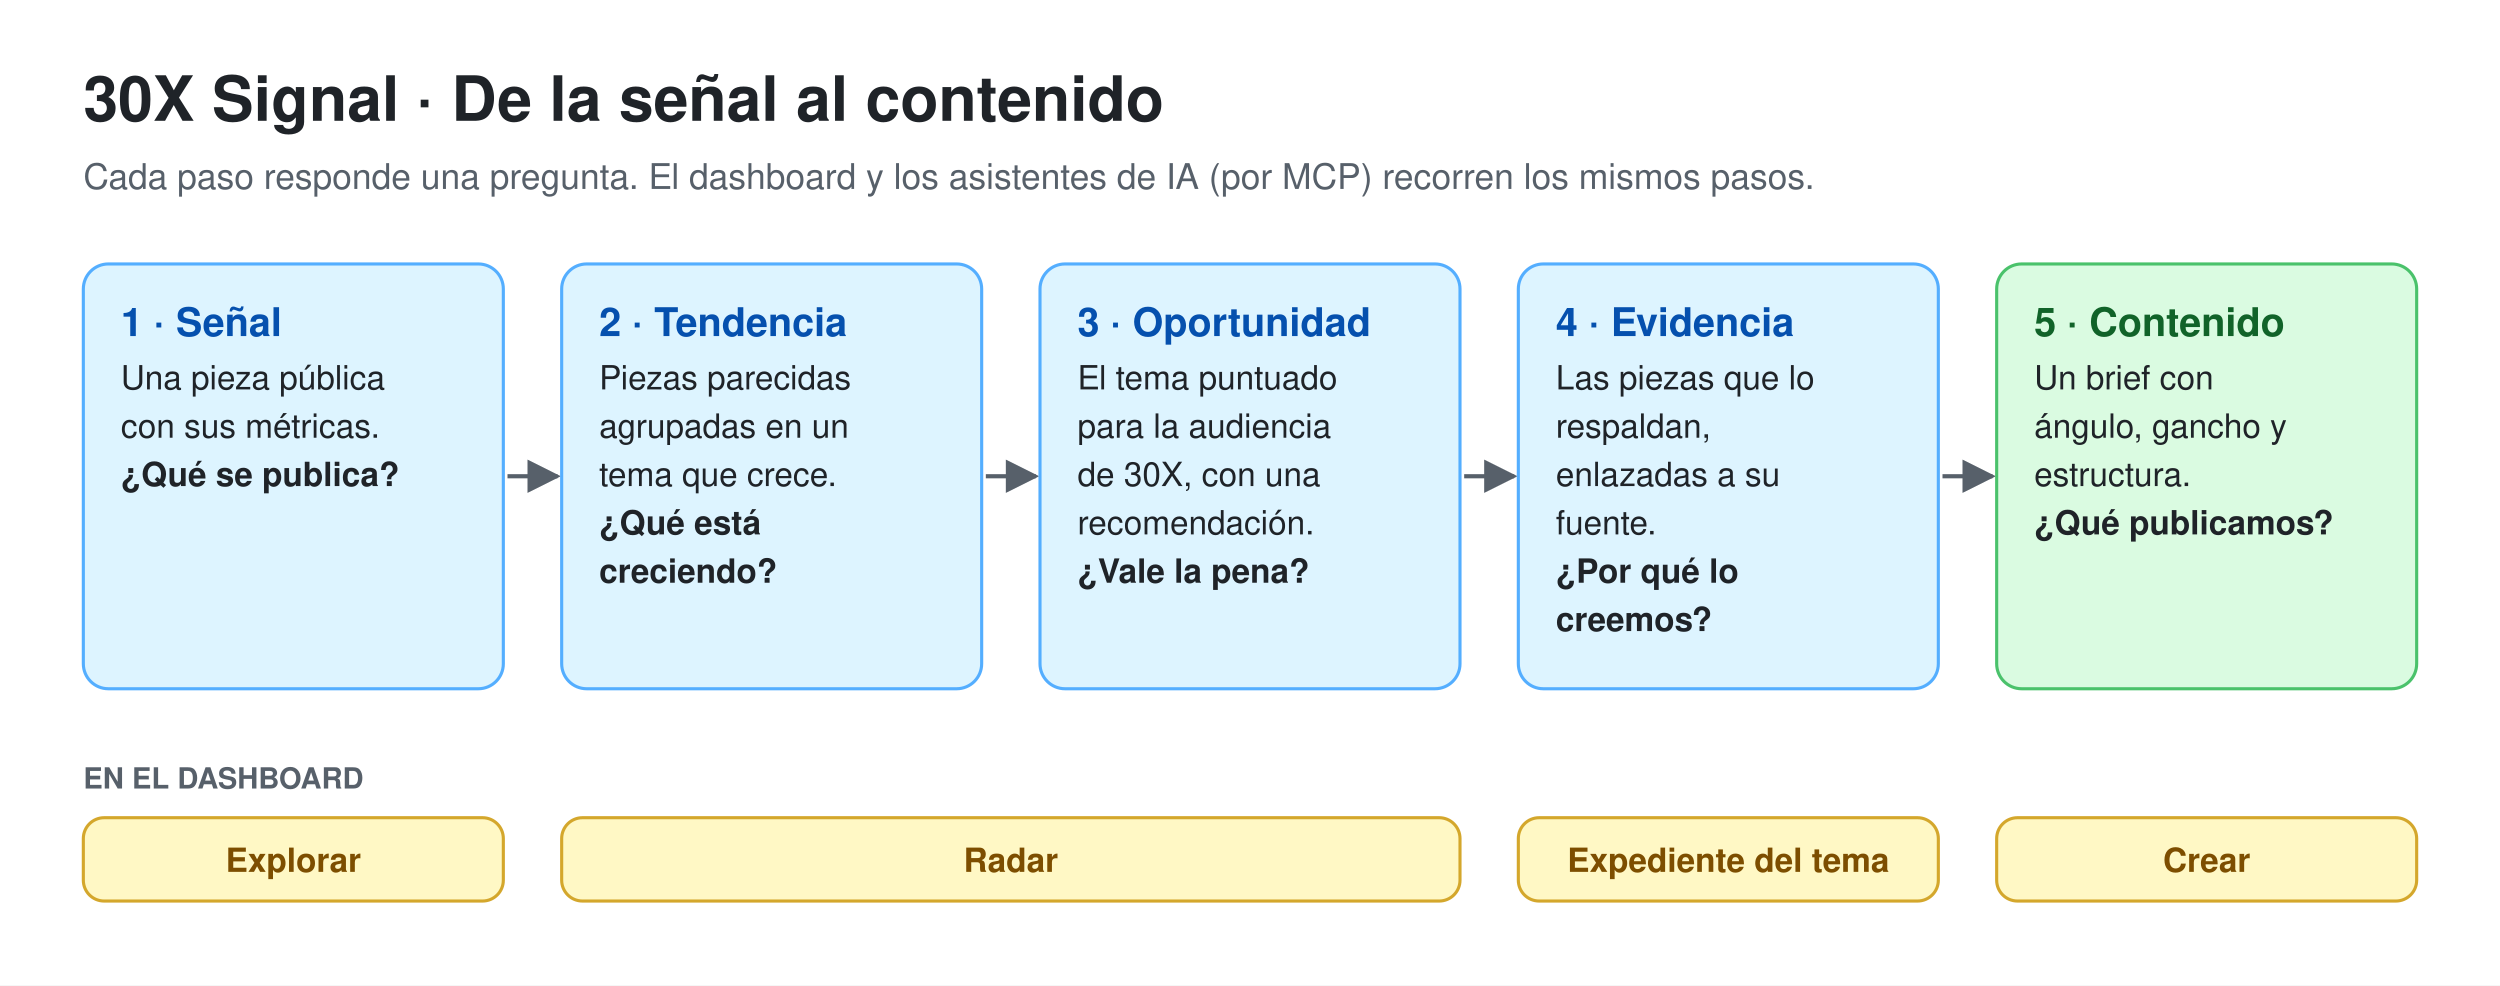
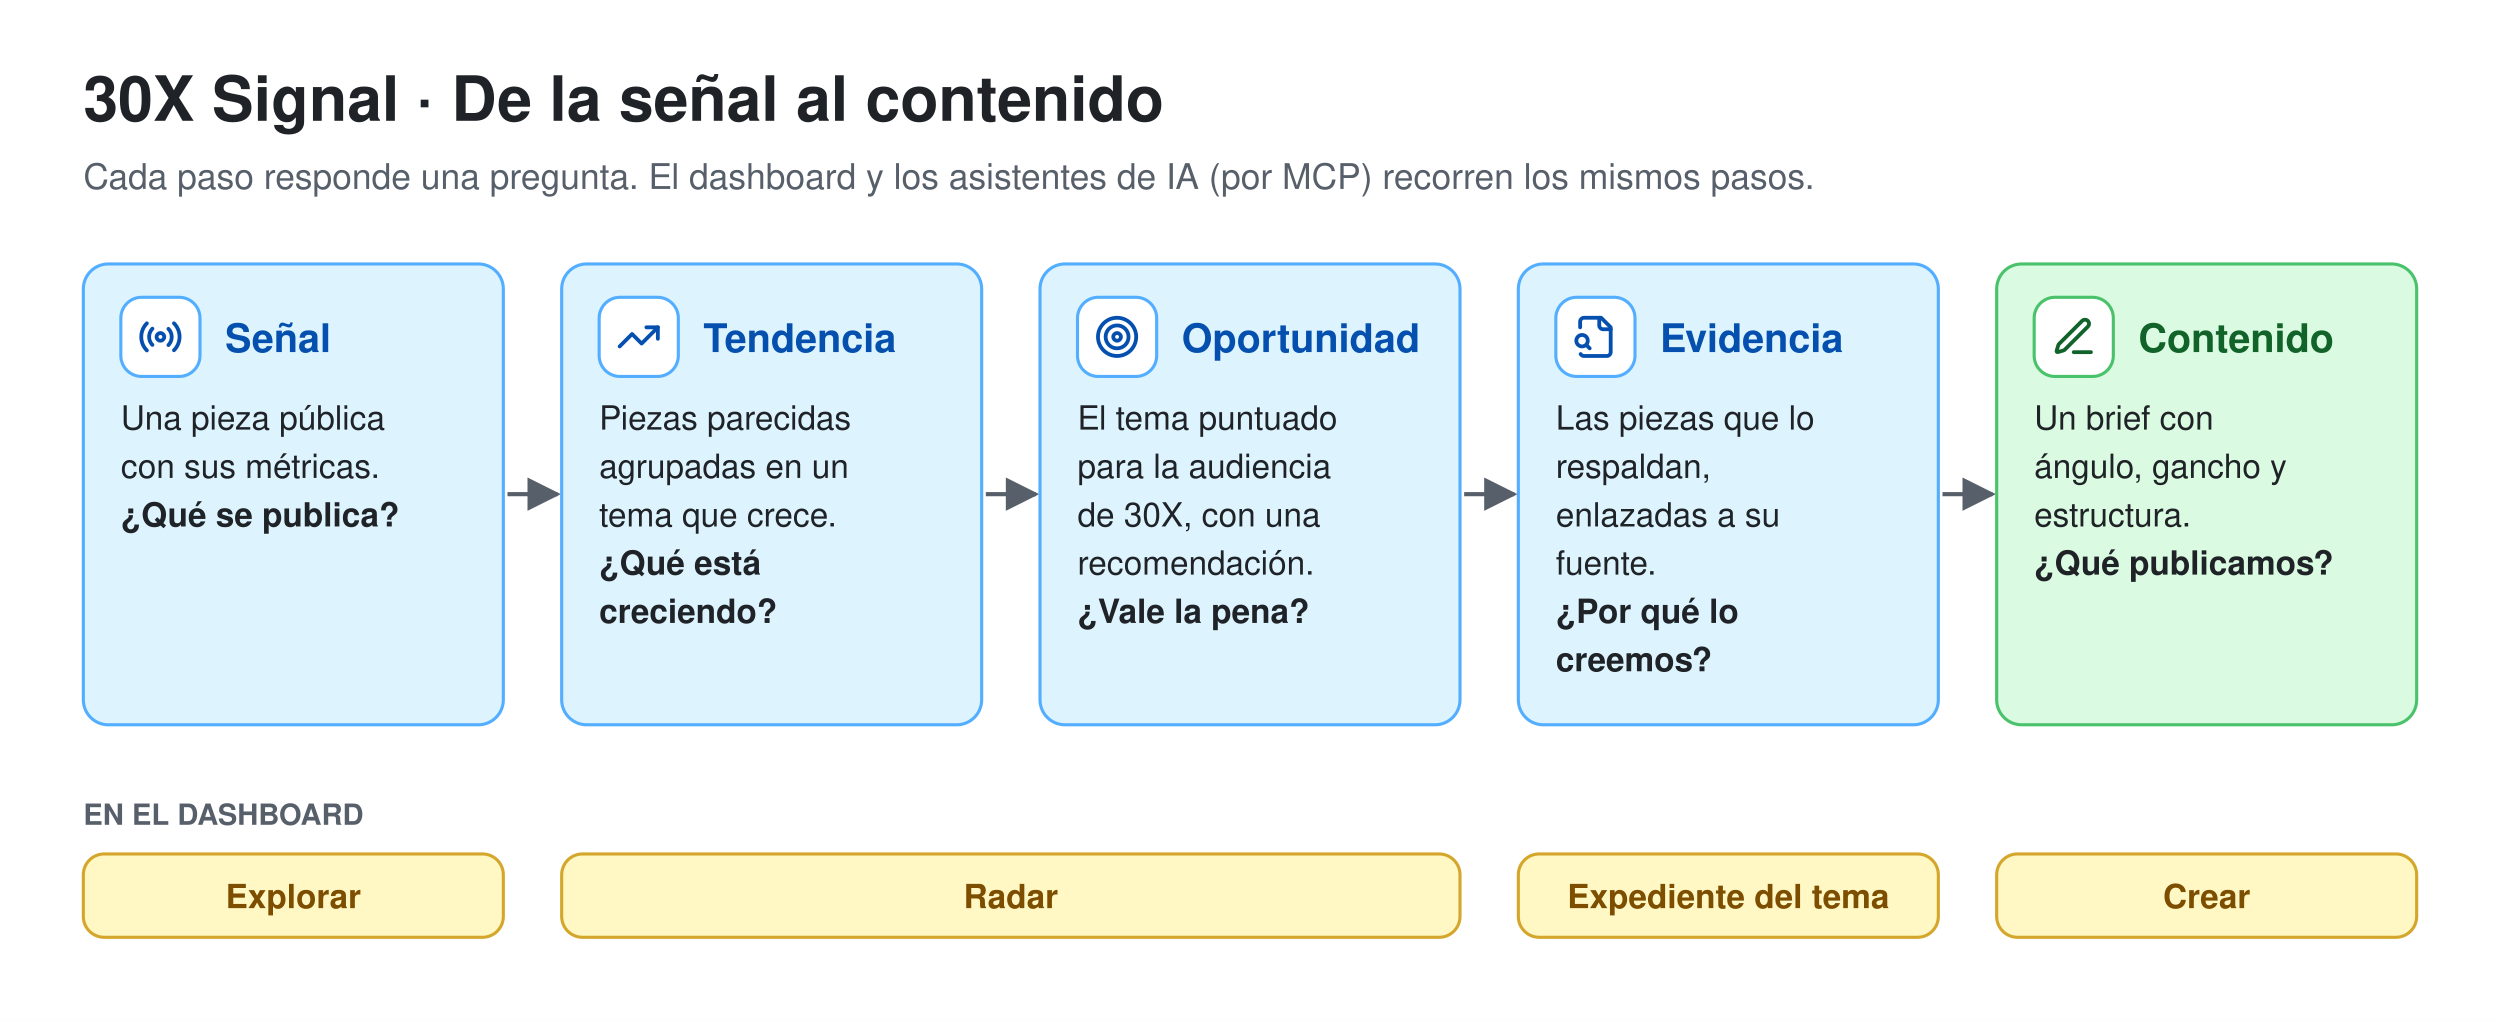
- <svg xmlns="http://www.w3.org/2000/svg" width="1200" height="473" viewBox="0 0 1200 473" role="img" aria-labelledby="t d">
+ <svg xmlns="http://www.w3.org/2000/svg" width="1200" height="490" viewBox="0 0 1200 490" role="img" aria-labelledby="t d">
  <defs>
    <marker id="arrow" viewBox="0 0 10 10" refX="9" refY="5" markerWidth="8" markerHeight="8" orient="auto-start-reverse">
      <path d="M0 0L10 5L0 10z" fill="#57606a" />
    </marker>
  </defs>
-   <rect width="1200" height="473" fill="#ffffff" />
+   <rect width="1200" height="490" fill="#ffffff" />
  <text x="40.0" y="58.0" font-family="-apple-system, BlinkMacSystemFont, 'Segoe UI', Helvetica, Arial, sans-serif" font-size="30" font-weight="700" fill="#1f2328" text-anchor="start">30X Signal · De la señal al contenido</text>
  <text x="40.0" y="90.7" font-family="-apple-system, BlinkMacSystemFont, 'Segoe UI', Helvetica, Arial, sans-serif" font-size="17" font-weight="400" fill="#57606a" text-anchor="start">Cada paso responde una pregunta. El dashboard y los asistentes de IA (por MCP) recorren los mismos pasos.</text>
-   <rect x="40.0" y="126.7" width="201.6" height="203.9" rx="12" fill="#ddf4ff" stroke="#54aeff" stroke-width="1.5" />
-   <text x="58.0" y="161.3" font-family="-apple-system, BlinkMacSystemFont, 'Segoe UI', Helvetica, Arial, sans-serif" font-size="19" font-weight="650" fill="#0550ae" text-anchor="start">1 · Señal</text>
-   <text x="58.0" y="186.9" font-family="-apple-system, BlinkMacSystemFont, 'Segoe UI', Helvetica, Arial, sans-serif" font-size="16" font-weight="400" fill="#1f2328" text-anchor="start">Una pieza pública</text>
-   <text x="58.0" y="210.1" font-family="-apple-system, BlinkMacSystemFont, 'Segoe UI', Helvetica, Arial, sans-serif" font-size="16" font-weight="400" fill="#1f2328" text-anchor="start">con sus métricas.</text>
-   <text x="58.0" y="233.3" font-family="-apple-system, BlinkMacSystemFont, 'Segoe UI', Helvetica, Arial, sans-serif" font-size="16" font-weight="600" fill="#1f2328" text-anchor="start">¿Qué se publica?</text>
-   <line x1="243.6" y1="228.6" x2="267.6" y2="228.6" stroke="#57606a" stroke-width="2" marker-end="url(#arrow)" />
-   <rect x="269.6" y="126.7" width="201.6" height="203.9" rx="12" fill="#ddf4ff" stroke="#54aeff" stroke-width="1.5" />
-   <text x="287.6" y="161.3" font-family="-apple-system, BlinkMacSystemFont, 'Segoe UI', Helvetica, Arial, sans-serif" font-size="19" font-weight="650" fill="#0550ae" text-anchor="start">2 · Tendencia</text>
-   <text x="287.6" y="186.9" font-family="-apple-system, BlinkMacSystemFont, 'Segoe UI', Helvetica, Arial, sans-serif" font-size="16" font-weight="400" fill="#1f2328" text-anchor="start">Piezas parecidas</text>
-   <text x="287.6" y="210.1" font-family="-apple-system, BlinkMacSystemFont, 'Segoe UI', Helvetica, Arial, sans-serif" font-size="16" font-weight="400" fill="#1f2328" text-anchor="start">agrupadas en un</text>
-   <text x="287.6" y="233.3" font-family="-apple-system, BlinkMacSystemFont, 'Segoe UI', Helvetica, Arial, sans-serif" font-size="16" font-weight="400" fill="#1f2328" text-anchor="start">tema que crece.</text>
-   <text x="287.6" y="256.5" font-family="-apple-system, BlinkMacSystemFont, 'Segoe UI', Helvetica, Arial, sans-serif" font-size="16" font-weight="600" fill="#1f2328" text-anchor="start">¿Qué está</text>
-   <text x="287.6" y="279.7" font-family="-apple-system, BlinkMacSystemFont, 'Segoe UI', Helvetica, Arial, sans-serif" font-size="16" font-weight="600" fill="#1f2328" text-anchor="start">creciendo?</text>
-   <line x1="473.2" y1="228.6" x2="497.2" y2="228.6" stroke="#57606a" stroke-width="2" marker-end="url(#arrow)" />
-   <rect x="499.2" y="126.7" width="201.6" height="203.9" rx="12" fill="#ddf4ff" stroke="#54aeff" stroke-width="1.5" />
-   <text x="517.2" y="161.3" font-family="-apple-system, BlinkMacSystemFont, 'Segoe UI', Helvetica, Arial, sans-serif" font-size="19" font-weight="650" fill="#0550ae" text-anchor="start">3 · Oportunidad</text>
-   <text x="517.2" y="186.9" font-family="-apple-system, BlinkMacSystemFont, 'Segoe UI', Helvetica, Arial, sans-serif" font-size="16" font-weight="400" fill="#1f2328" text-anchor="start">El tema puntuado</text>
-   <text x="517.2" y="210.1" font-family="-apple-system, BlinkMacSystemFont, 'Segoe UI', Helvetica, Arial, sans-serif" font-size="16" font-weight="400" fill="#1f2328" text-anchor="start">para la audiencia</text>
-   <text x="517.2" y="233.3" font-family="-apple-system, BlinkMacSystemFont, 'Segoe UI', Helvetica, Arial, sans-serif" font-size="16" font-weight="400" fill="#1f2328" text-anchor="start">de 30X, con una</text>
-   <text x="517.2" y="256.5" font-family="-apple-system, BlinkMacSystemFont, 'Segoe UI', Helvetica, Arial, sans-serif" font-size="16" font-weight="400" fill="#1f2328" text-anchor="start">recomendación.</text>
-   <text x="517.2" y="279.7" font-family="-apple-system, BlinkMacSystemFont, 'Segoe UI', Helvetica, Arial, sans-serif" font-size="16" font-weight="600" fill="#1f2328" text-anchor="start">¿Vale la pena?</text>
-   <line x1="702.8" y1="228.6" x2="726.8" y2="228.6" stroke="#57606a" stroke-width="2" marker-end="url(#arrow)" />
-   <rect x="728.8" y="126.7" width="201.6" height="203.9" rx="12" fill="#ddf4ff" stroke="#54aeff" stroke-width="1.5" />
-   <text x="746.8" y="161.3" font-family="-apple-system, BlinkMacSystemFont, 'Segoe UI', Helvetica, Arial, sans-serif" font-size="19" font-weight="650" fill="#0550ae" text-anchor="start">4 · Evidencia</text>
-   <text x="746.8" y="186.9" font-family="-apple-system, BlinkMacSystemFont, 'Segoe UI', Helvetica, Arial, sans-serif" font-size="16" font-weight="400" fill="#1f2328" text-anchor="start">Las piezas que lo</text>
-   <text x="746.8" y="210.1" font-family="-apple-system, BlinkMacSystemFont, 'Segoe UI', Helvetica, Arial, sans-serif" font-size="16" font-weight="400" fill="#1f2328" text-anchor="start">respaldan,</text>
-   <text x="746.8" y="233.3" font-family="-apple-system, BlinkMacSystemFont, 'Segoe UI', Helvetica, Arial, sans-serif" font-size="16" font-weight="400" fill="#1f2328" text-anchor="start">enlazadas a su</text>
-   <text x="746.8" y="256.5" font-family="-apple-system, BlinkMacSystemFont, 'Segoe UI', Helvetica, Arial, sans-serif" font-size="16" font-weight="400" fill="#1f2328" text-anchor="start">fuente.</text>
-   <text x="746.8" y="279.7" font-family="-apple-system, BlinkMacSystemFont, 'Segoe UI', Helvetica, Arial, sans-serif" font-size="16" font-weight="600" fill="#1f2328" text-anchor="start">¿Por qué lo</text>
-   <text x="746.8" y="302.9" font-family="-apple-system, BlinkMacSystemFont, 'Segoe UI', Helvetica, Arial, sans-serif" font-size="16" font-weight="600" fill="#1f2328" text-anchor="start">creemos?</text>
-   <line x1="932.4" y1="228.6" x2="956.4" y2="228.6" stroke="#57606a" stroke-width="2" marker-end="url(#arrow)" />
-   <rect x="958.4" y="126.7" width="201.6" height="203.9" rx="12" fill="#dafbe1" stroke="#4ac26b" stroke-width="1.5" />
-   <text x="976.4" y="161.3" font-family="-apple-system, BlinkMacSystemFont, 'Segoe UI', Helvetica, Arial, sans-serif" font-size="19" font-weight="650" fill="#116329" text-anchor="start">5 · Contenido</text>
-   <text x="976.4" y="186.9" font-family="-apple-system, BlinkMacSystemFont, 'Segoe UI', Helvetica, Arial, sans-serif" font-size="16" font-weight="400" fill="#1f2328" text-anchor="start">Un brief con</text>
-   <text x="976.4" y="210.1" font-family="-apple-system, BlinkMacSystemFont, 'Segoe UI', Helvetica, Arial, sans-serif" font-size="16" font-weight="400" fill="#1f2328" text-anchor="start">ángulo, gancho y</text>
-   <text x="976.4" y="233.3" font-family="-apple-system, BlinkMacSystemFont, 'Segoe UI', Helvetica, Arial, sans-serif" font-size="16" font-weight="400" fill="#1f2328" text-anchor="start">estructura.</text>
-   <text x="976.4" y="256.5" font-family="-apple-system, BlinkMacSystemFont, 'Segoe UI', Helvetica, Arial, sans-serif" font-size="16" font-weight="600" fill="#1f2328" text-anchor="start">¿Qué publicamos?</text>
-   <text x="40.0" y="378.5" font-family="-apple-system, BlinkMacSystemFont, 'Segoe UI', Helvetica, Arial, sans-serif" font-size="14" font-weight="700" fill="#57606a" text-anchor="start">EN EL DASHBOARD</text>
-   <rect x="40.0" y="392.5" width="201.6" height="40.0" rx="10" fill="#fff8c5" stroke="#d4a72c" stroke-width="1.5" />
-   <text x="140.8" y="418.5" font-family="-apple-system, BlinkMacSystemFont, 'Segoe UI', Helvetica, Arial, sans-serif" font-size="16" font-weight="600" fill="#7d4e00" text-anchor="middle">Explorar</text>
-   <rect x="269.6" y="392.5" width="431.2" height="40.0" rx="10" fill="#fff8c5" stroke="#d4a72c" stroke-width="1.5" />
-   <text x="485.2" y="418.5" font-family="-apple-system, BlinkMacSystemFont, 'Segoe UI', Helvetica, Arial, sans-serif" font-size="16" font-weight="600" fill="#7d4e00" text-anchor="middle">Radar</text>
-   <rect x="728.8" y="392.5" width="201.6" height="40.0" rx="10" fill="#fff8c5" stroke="#d4a72c" stroke-width="1.5" />
-   <text x="829.6" y="418.5" font-family="-apple-system, BlinkMacSystemFont, 'Segoe UI', Helvetica, Arial, sans-serif" font-size="16" font-weight="600" fill="#7d4e00" text-anchor="middle">Expediente del tema</text>
-   <rect x="958.4" y="392.5" width="201.6" height="40.0" rx="10" fill="#fff8c5" stroke="#d4a72c" stroke-width="1.5" />
-   <text x="1059.2" y="418.5" font-family="-apple-system, BlinkMacSystemFont, 'Segoe UI', Helvetica, Arial, sans-serif" font-size="16" font-weight="600" fill="#7d4e00" text-anchor="middle">Crear</text>
+   <rect x="40.0" y="126.7" width="201.6" height="221.2" rx="12" fill="#ddf4ff" stroke="#54aeff" stroke-width="1.5" />
+   <rect x="58.0" y="142.7" width="38.0" height="38.0" rx="10" fill="#ffffff" stroke="#54aeff" stroke-width="1.5" />
+   <g transform="translate(66.0 150.7) scale(0.9167)" fill="none" stroke="#0550ae" stroke-width="2" stroke-linecap="round" stroke-linejoin="round">
+     <path d="M4.9 19.1C1 15.2 1 8.8 4.9 4.9" />
+     <path d="M7.8 16.2c-2.3-2.3-2.3-6.1 0-8.5" />
+     <circle cx="12" cy="12" r="2" />
+     <path d="M16.2 7.8c2.3 2.3 2.3 6.1 0 8.5" />
+     <path d="M19.1 4.9C23 8.8 23 15.1 19.1 19" />
+   </g>
+   <text x="108.0" y="169.0" font-family="-apple-system, BlinkMacSystemFont, 'Segoe UI', Helvetica, Arial, sans-serif" font-size="19" font-weight="650" fill="#0550ae" text-anchor="start">Señal</text>
+   <text x="58.0" y="206.2" font-family="-apple-system, BlinkMacSystemFont, 'Segoe UI', Helvetica, Arial, sans-serif" font-size="16" font-weight="400" fill="#1f2328" text-anchor="start">Una pieza pública</text>
+   <text x="58.0" y="229.4" font-family="-apple-system, BlinkMacSystemFont, 'Segoe UI', Helvetica, Arial, sans-serif" font-size="16" font-weight="400" fill="#1f2328" text-anchor="start">con sus métricas.</text>
+   <text x="58.0" y="252.7" font-family="-apple-system, BlinkMacSystemFont, 'Segoe UI', Helvetica, Arial, sans-serif" font-size="16" font-weight="600" fill="#1f2328" text-anchor="start">¿Qué se publica?</text>
+   <line x1="243.6" y1="237.2" x2="267.6" y2="237.2" stroke="#57606a" stroke-width="2" marker-end="url(#arrow)" />
+   <rect x="269.6" y="126.7" width="201.6" height="221.2" rx="12" fill="#ddf4ff" stroke="#54aeff" stroke-width="1.5" />
+   <rect x="287.6" y="142.7" width="38.0" height="38.0" rx="10" fill="#ffffff" stroke="#54aeff" stroke-width="1.5" />
+   <g transform="translate(295.6 150.7) scale(0.9167)" fill="none" stroke="#0550ae" stroke-width="2" stroke-linecap="round" stroke-linejoin="round">
+     <polyline points="22 7 13.5 15.5 8.5 10.5 2 17" />
+     <polyline points="16 7 22 7 22 13" />
+   </g>
+   <text x="337.6" y="169.0" font-family="-apple-system, BlinkMacSystemFont, 'Segoe UI', Helvetica, Arial, sans-serif" font-size="19" font-weight="650" fill="#0550ae" text-anchor="start">Tendencia</text>
+   <text x="287.6" y="206.2" font-family="-apple-system, BlinkMacSystemFont, 'Segoe UI', Helvetica, Arial, sans-serif" font-size="16" font-weight="400" fill="#1f2328" text-anchor="start">Piezas parecidas</text>
+   <text x="287.6" y="229.4" font-family="-apple-system, BlinkMacSystemFont, 'Segoe UI', Helvetica, Arial, sans-serif" font-size="16" font-weight="400" fill="#1f2328" text-anchor="start">agrupadas en un</text>
+   <text x="287.6" y="252.7" font-family="-apple-system, BlinkMacSystemFont, 'Segoe UI', Helvetica, Arial, sans-serif" font-size="16" font-weight="400" fill="#1f2328" text-anchor="start">tema que crece.</text>
+   <text x="287.6" y="275.8" font-family="-apple-system, BlinkMacSystemFont, 'Segoe UI', Helvetica, Arial, sans-serif" font-size="16" font-weight="600" fill="#1f2328" text-anchor="start">¿Qué está</text>
+   <text x="287.6" y="299.0" font-family="-apple-system, BlinkMacSystemFont, 'Segoe UI', Helvetica, Arial, sans-serif" font-size="16" font-weight="600" fill="#1f2328" text-anchor="start">creciendo?</text>
+   <line x1="473.2" y1="237.2" x2="497.2" y2="237.2" stroke="#57606a" stroke-width="2" marker-end="url(#arrow)" />
+   <rect x="499.2" y="126.7" width="201.6" height="221.2" rx="12" fill="#ddf4ff" stroke="#54aeff" stroke-width="1.5" />
+   <rect x="517.2" y="142.7" width="38.0" height="38.0" rx="10" fill="#ffffff" stroke="#54aeff" stroke-width="1.5" />
+   <g transform="translate(525.2 150.7) scale(0.9167)" fill="none" stroke="#0550ae" stroke-width="2" stroke-linecap="round" stroke-linejoin="round">
+     <circle cx="12" cy="12" r="10" />
+     <circle cx="12" cy="12" r="6" />
+     <circle cx="12" cy="12" r="2" />
+   </g>
+   <text x="567.2" y="169.0" font-family="-apple-system, BlinkMacSystemFont, 'Segoe UI', Helvetica, Arial, sans-serif" font-size="19" font-weight="650" fill="#0550ae" text-anchor="start">Oportunidad</text>
+   <text x="517.2" y="206.2" font-family="-apple-system, BlinkMacSystemFont, 'Segoe UI', Helvetica, Arial, sans-serif" font-size="16" font-weight="400" fill="#1f2328" text-anchor="start">El tema puntuado</text>
+   <text x="517.2" y="229.4" font-family="-apple-system, BlinkMacSystemFont, 'Segoe UI', Helvetica, Arial, sans-serif" font-size="16" font-weight="400" fill="#1f2328" text-anchor="start">para la audiencia</text>
+   <text x="517.2" y="252.7" font-family="-apple-system, BlinkMacSystemFont, 'Segoe UI', Helvetica, Arial, sans-serif" font-size="16" font-weight="400" fill="#1f2328" text-anchor="start">de 30X, con una</text>
+   <text x="517.2" y="275.8" font-family="-apple-system, BlinkMacSystemFont, 'Segoe UI', Helvetica, Arial, sans-serif" font-size="16" font-weight="400" fill="#1f2328" text-anchor="start">recomendación.</text>
+   <text x="517.2" y="299.0" font-family="-apple-system, BlinkMacSystemFont, 'Segoe UI', Helvetica, Arial, sans-serif" font-size="16" font-weight="600" fill="#1f2328" text-anchor="start">¿Vale la pena?</text>
+   <line x1="702.8" y1="237.2" x2="726.8" y2="237.2" stroke="#57606a" stroke-width="2" marker-end="url(#arrow)" />
+   <rect x="728.8" y="126.7" width="201.6" height="221.2" rx="12" fill="#ddf4ff" stroke="#54aeff" stroke-width="1.5" />
+   <rect x="746.8" y="142.7" width="38.0" height="38.0" rx="10" fill="#ffffff" stroke="#54aeff" stroke-width="1.5" />
+   <g transform="translate(754.8 150.7) scale(0.9167)" fill="none" stroke="#0550ae" stroke-width="2" stroke-linecap="round" stroke-linejoin="round">
+     <path d="M14 2v4a2 2 0 0 0 2 2h4" />
+     <path d="M4.268 21a2 2 0 0 0 1.727 1H18a2 2 0 0 0 2-2V7l-5-5H6a2 2 0 0 0-2 2v3" />
+     <path d="m9 18-1.5-1.5" />
+     <circle cx="5" cy="14" r="3" />
+   </g>
+   <text x="796.8" y="169.0" font-family="-apple-system, BlinkMacSystemFont, 'Segoe UI', Helvetica, Arial, sans-serif" font-size="19" font-weight="650" fill="#0550ae" text-anchor="start">Evidencia</text>
+   <text x="746.8" y="206.2" font-family="-apple-system, BlinkMacSystemFont, 'Segoe UI', Helvetica, Arial, sans-serif" font-size="16" font-weight="400" fill="#1f2328" text-anchor="start">Las piezas que lo</text>
+   <text x="746.8" y="229.4" font-family="-apple-system, BlinkMacSystemFont, 'Segoe UI', Helvetica, Arial, sans-serif" font-size="16" font-weight="400" fill="#1f2328" text-anchor="start">respaldan,</text>
+   <text x="746.8" y="252.7" font-family="-apple-system, BlinkMacSystemFont, 'Segoe UI', Helvetica, Arial, sans-serif" font-size="16" font-weight="400" fill="#1f2328" text-anchor="start">enlazadas a su</text>
+   <text x="746.8" y="275.8" font-family="-apple-system, BlinkMacSystemFont, 'Segoe UI', Helvetica, Arial, sans-serif" font-size="16" font-weight="400" fill="#1f2328" text-anchor="start">fuente.</text>
+   <text x="746.8" y="299.0" font-family="-apple-system, BlinkMacSystemFont, 'Segoe UI', Helvetica, Arial, sans-serif" font-size="16" font-weight="600" fill="#1f2328" text-anchor="start">¿Por qué lo</text>
+   <text x="746.8" y="322.2" font-family="-apple-system, BlinkMacSystemFont, 'Segoe UI', Helvetica, Arial, sans-serif" font-size="16" font-weight="600" fill="#1f2328" text-anchor="start">creemos?</text>
+   <line x1="932.4" y1="237.2" x2="956.4" y2="237.2" stroke="#57606a" stroke-width="2" marker-end="url(#arrow)" />
+   <rect x="958.4" y="126.7" width="201.6" height="221.2" rx="12" fill="#dafbe1" stroke="#4ac26b" stroke-width="1.5" />
+   <rect x="976.4" y="142.7" width="38.0" height="38.0" rx="10" fill="#ffffff" stroke="#4ac26b" stroke-width="1.5" />
+   <g transform="translate(984.4 150.7) scale(0.9167)" fill="none" stroke="#116329" stroke-width="2" stroke-linecap="round" stroke-linejoin="round">
+     <path d="M12 20h9" />
+     <path d="M16.376 3.622a1 1 0 0 1 3.002 3.002L7.368 18.635a2 2 0 0 1-.855.506l-2.872.838a.5.5 0 0 1-.62-.62l.838-2.872a2 2 0 0 1 .506-.854z" />
+   </g>
+   <text x="1026.4" y="169.0" font-family="-apple-system, BlinkMacSystemFont, 'Segoe UI', Helvetica, Arial, sans-serif" font-size="19" font-weight="650" fill="#116329" text-anchor="start">Contenido</text>
+   <text x="976.4" y="206.2" font-family="-apple-system, BlinkMacSystemFont, 'Segoe UI', Helvetica, Arial, sans-serif" font-size="16" font-weight="400" fill="#1f2328" text-anchor="start">Un brief con</text>
+   <text x="976.4" y="229.4" font-family="-apple-system, BlinkMacSystemFont, 'Segoe UI', Helvetica, Arial, sans-serif" font-size="16" font-weight="400" fill="#1f2328" text-anchor="start">ángulo, gancho y</text>
+   <text x="976.4" y="252.7" font-family="-apple-system, BlinkMacSystemFont, 'Segoe UI', Helvetica, Arial, sans-serif" font-size="16" font-weight="400" fill="#1f2328" text-anchor="start">estructura.</text>
+   <text x="976.4" y="275.8" font-family="-apple-system, BlinkMacSystemFont, 'Segoe UI', Helvetica, Arial, sans-serif" font-size="16" font-weight="600" fill="#1f2328" text-anchor="start">¿Qué publicamos?</text>
+   <text x="40.0" y="395.9" font-family="-apple-system, BlinkMacSystemFont, 'Segoe UI', Helvetica, Arial, sans-serif" font-size="14" font-weight="700" fill="#57606a" text-anchor="start">EN EL DASHBOARD</text>
+   <rect x="40.0" y="409.9" width="201.6" height="40.0" rx="10" fill="#fff8c5" stroke="#d4a72c" stroke-width="1.5" />
+   <text x="140.8" y="435.9" font-family="-apple-system, BlinkMacSystemFont, 'Segoe UI', Helvetica, Arial, sans-serif" font-size="16" font-weight="600" fill="#7d4e00" text-anchor="middle">Explorar</text>
+   <rect x="269.6" y="409.9" width="431.2" height="40.0" rx="10" fill="#fff8c5" stroke="#d4a72c" stroke-width="1.5" />
+   <text x="485.2" y="435.9" font-family="-apple-system, BlinkMacSystemFont, 'Segoe UI', Helvetica, Arial, sans-serif" font-size="16" font-weight="600" fill="#7d4e00" text-anchor="middle">Radar</text>
+   <rect x="728.8" y="409.9" width="201.6" height="40.0" rx="10" fill="#fff8c5" stroke="#d4a72c" stroke-width="1.5" />
+   <text x="829.6" y="435.9" font-family="-apple-system, BlinkMacSystemFont, 'Segoe UI', Helvetica, Arial, sans-serif" font-size="16" font-weight="600" fill="#7d4e00" text-anchor="middle">Expediente del tema</text>
+   <rect x="958.4" y="409.9" width="201.6" height="40.0" rx="10" fill="#fff8c5" stroke="#d4a72c" stroke-width="1.5" />
+   <text x="1059.2" y="435.9" font-family="-apple-system, BlinkMacSystemFont, 'Segoe UI', Helvetica, Arial, sans-serif" font-size="16" font-weight="600" fill="#7d4e00" text-anchor="middle">Crear</text>
</svg>
